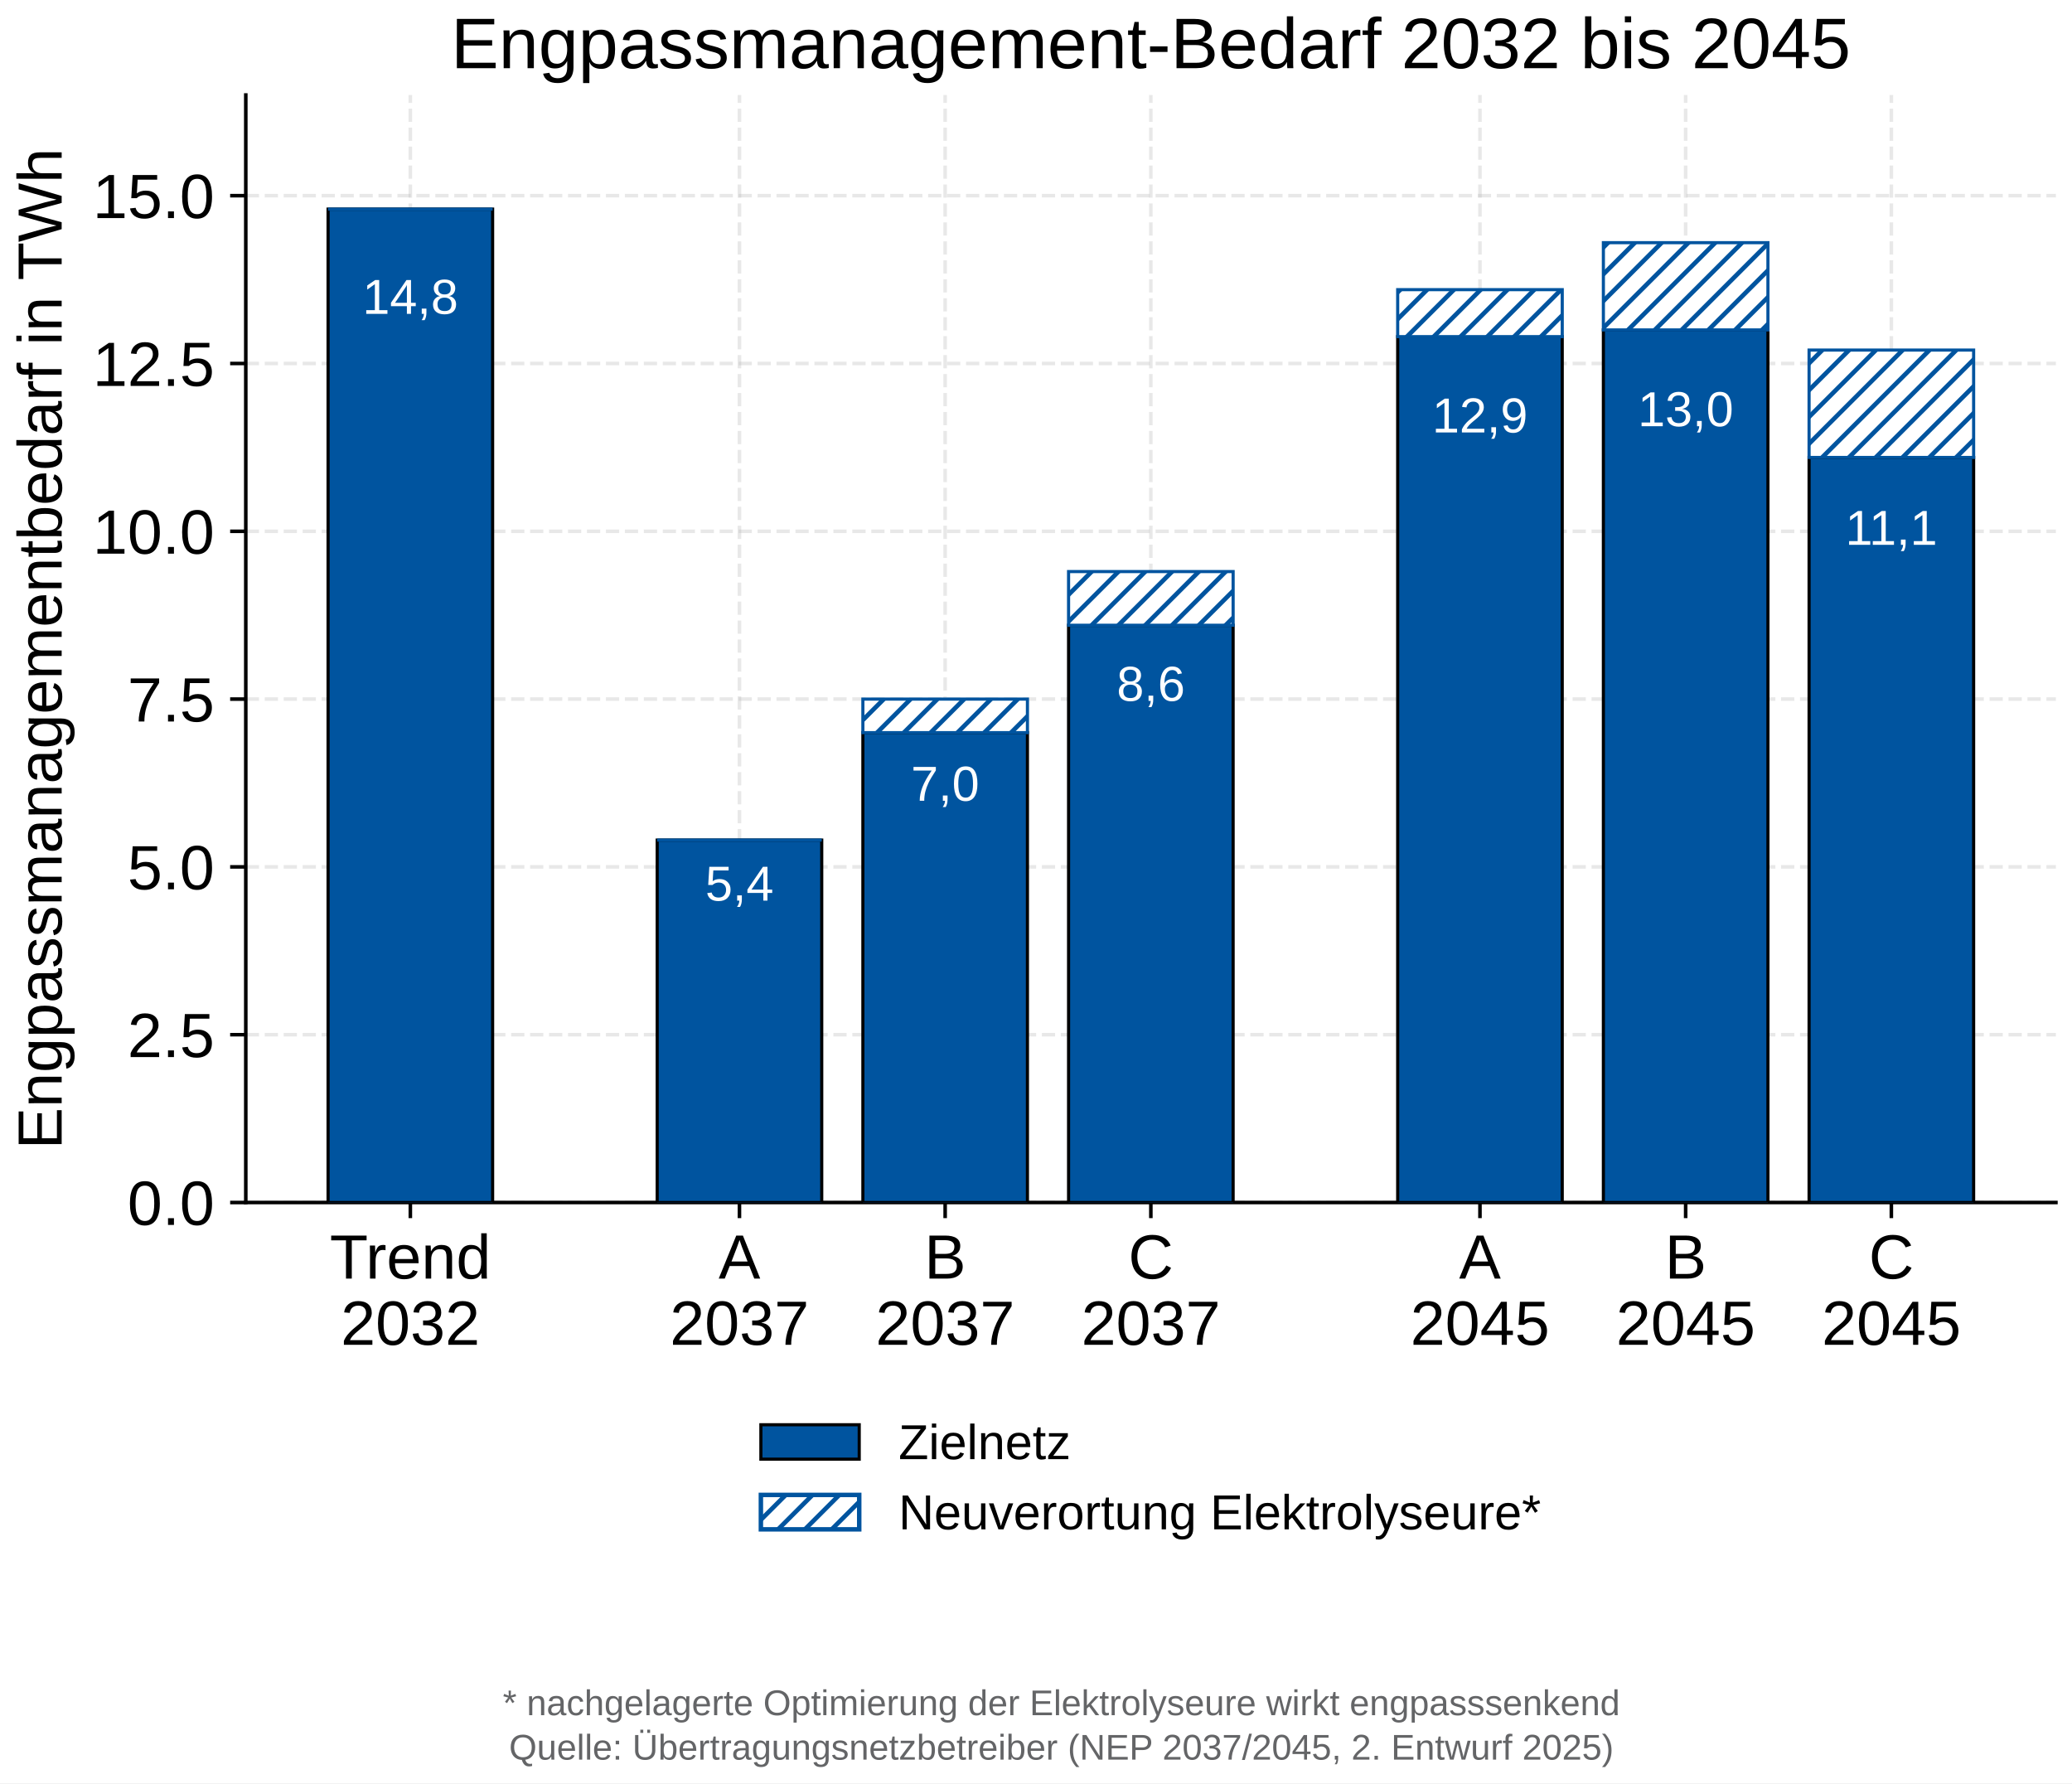
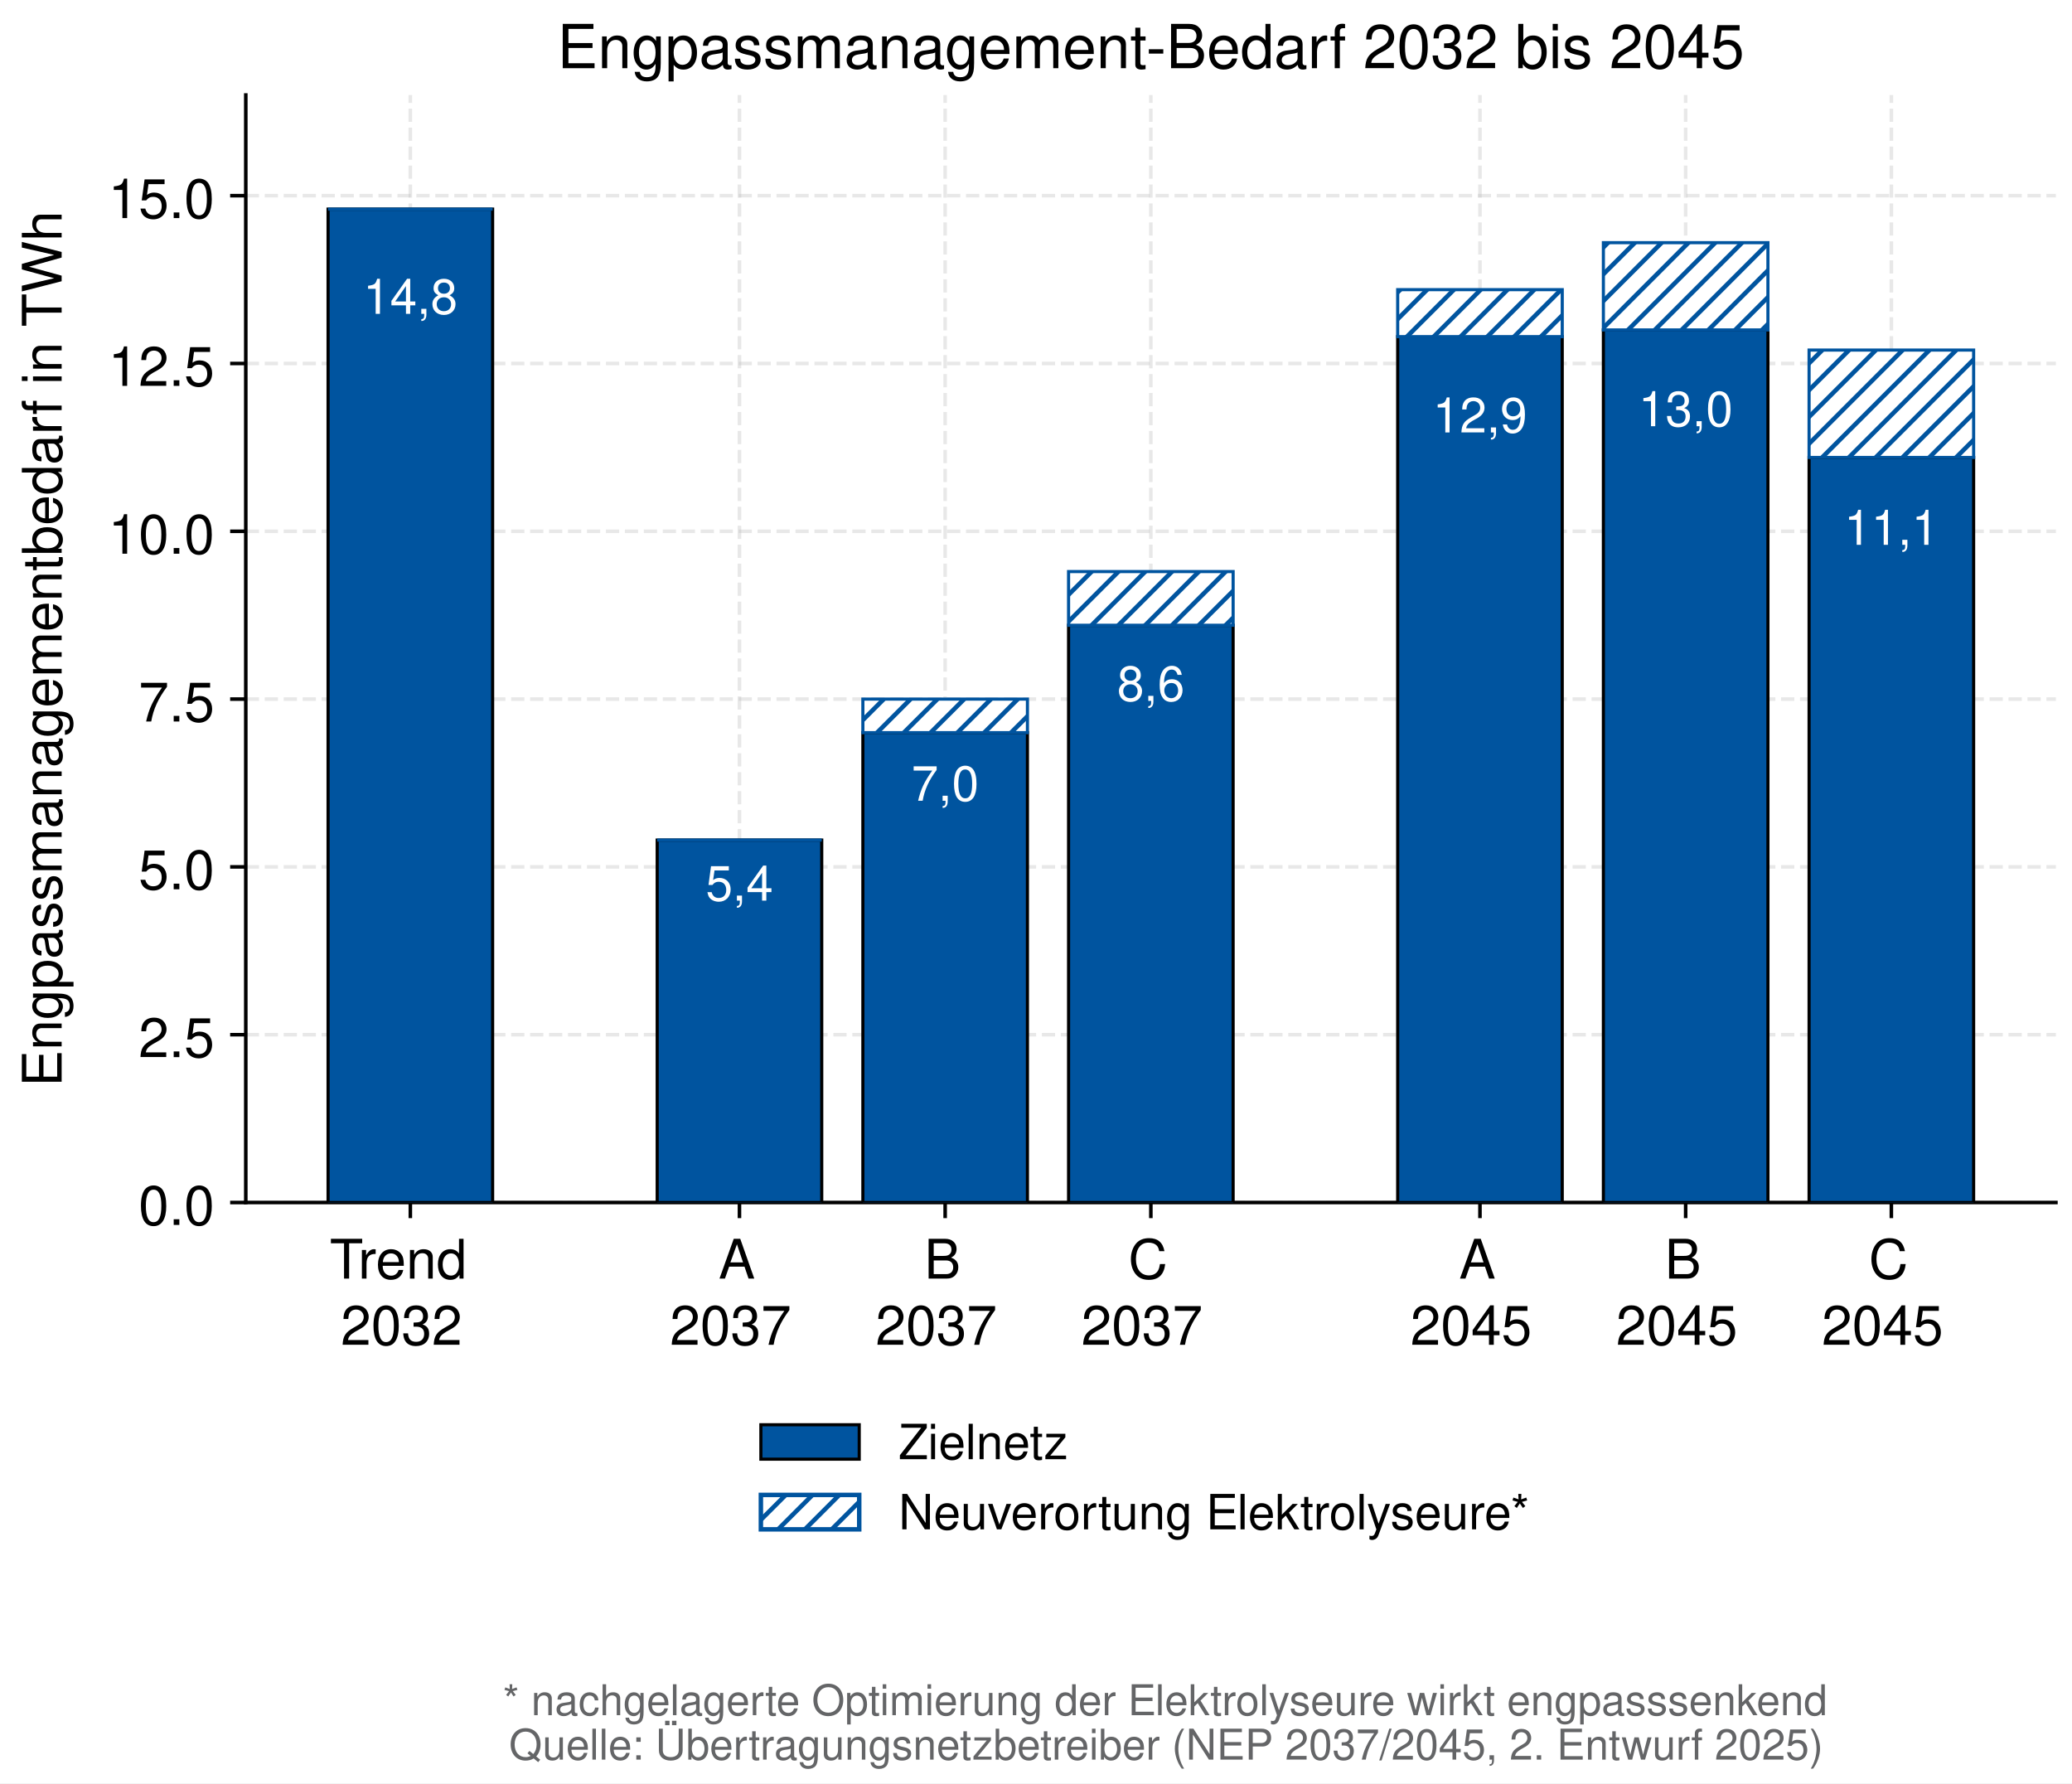
<svg xmlns="http://www.w3.org/2000/svg" xmlns:xlink="http://www.w3.org/1999/xlink" width="463.503pt" height="398.818pt" viewBox="0 0 463.503 398.818" version="1.1">
  <defs>
    <style type="text/css">*{stroke-linejoin: round; stroke-linecap: butt}</style>
  </defs>
  <g id="figure_1">
    <g id="patch_1">
      <path d="M 0 398.818  L 463.503 398.818  L 463.503 0  L 0 0  z " style="fill: #ffffff" />
    </g>
    <g id="axes_1">
      <g id="patch_2">
        <path d="M 54.983 268.934  L 459.903 268.934  L 459.903 21.247  L 54.983 21.247  z " style="fill: #ffffff" />
      </g>
      <g id="matplotlib.axis_1">
        <g id="xtick_1">
          <g id="line2d_1">
            <path d="M 91.794 268.934  L 91.794 21.247  " clip-path="url(#pac95b166a8)" style="fill: none; stroke-dasharray: 2.96,1.28; stroke-dashoffset: 0; stroke: #b0b0b0; stroke-opacity: 0.3; stroke-width: 0.8" />
          </g>
          <g id="line2d_2">
            <defs>
              <path id="m0a7186b1b6" d="M 0 0  L 0 3.5  " style="stroke: #000000; stroke-width: 0.8" />
            </defs>
            <g>
              <use xlink:href="#m0a7186b1b6" x="91.794" y="268.934" style="stroke: #000000; stroke-width: 0.8" />
            </g>
          </g>
          <g id="text_1">
-             <text style="font-size: 14px; font-family: 'Arial', 'Liberation Sans', 'DejaVu Sans', sans-serif" transform="translate(73.77263 285.9553)">Trend</text>
-             <text style="font-size: 14px; font-family: 'Arial', 'Liberation Sans', 'DejaVu Sans', sans-serif" transform="translate(76.22372 300.7629)">2032</text>
+             <text style="font-size: 12.218px; font-family: 'Helvetica', 'Nimbus Sans', 'Arial', sans-serif" transform="translate(73.77263 285.9553)">Trend</text>
+             <text style="font-size: 12.218px; font-family: 'Helvetica', 'Nimbus Sans', 'Arial', sans-serif" transform="translate(76.22372 300.7629)">2032</text>
          </g>
        </g>
        <g id="xtick_2">
          <g id="line2d_3">
            <path d="M 165.416 268.934  L 165.416 21.247  " clip-path="url(#pac95b166a8)" style="fill: none; stroke-dasharray: 2.96,1.28; stroke-dashoffset: 0; stroke: #b0b0b0; stroke-opacity: 0.3; stroke-width: 0.8" />
          </g>
          <g id="line2d_4">
            <g>
              <use xlink:href="#m0a7186b1b6" x="165.416" y="268.934" style="stroke: #000000; stroke-width: 0.8" />
            </g>
          </g>
          <g id="text_2">
-             <text style="font-size: 14px; font-family: 'Arial', 'Liberation Sans', 'DejaVu Sans', sans-serif" transform="translate(160.7469 285.9553)">A</text>
-             <text style="font-size: 14px; font-family: 'Arial', 'Liberation Sans', 'DejaVu Sans', sans-serif" transform="translate(149.8455 300.7629)">2037</text>
+             <text style="font-size: 12.218px; font-family: 'Helvetica', 'Nimbus Sans', 'Arial', sans-serif" transform="translate(160.7469 285.9553)">A</text>
+             <text style="font-size: 12.218px; font-family: 'Helvetica', 'Nimbus Sans', 'Arial', sans-serif" transform="translate(149.8455 300.7629)">2037</text>
          </g>
        </g>
        <g id="xtick_3">
          <g id="line2d_5">
            <path d="M 211.43 268.934  L 211.43 21.247  " clip-path="url(#pac95b166a8)" style="fill: none; stroke-dasharray: 2.96,1.28; stroke-dashoffset: 0; stroke: #b0b0b0; stroke-opacity: 0.3; stroke-width: 0.8" />
          </g>
          <g id="line2d_6">
            <g>
              <use xlink:href="#m0a7186b1b6" x="211.43" y="268.934" style="stroke: #000000; stroke-width: 0.8" />
            </g>
          </g>
          <g id="text_3">
-             <text style="font-size: 14px; font-family: 'Arial', 'Liberation Sans', 'DejaVu Sans', sans-serif" transform="translate(206.7606 285.9553)">B</text>
-             <text style="font-size: 14px; font-family: 'Arial', 'Liberation Sans', 'DejaVu Sans', sans-serif" transform="translate(195.8592 300.7629)">2037</text>
+             <text style="font-size: 12.218px; font-family: 'Helvetica', 'Nimbus Sans', 'Arial', sans-serif" transform="translate(206.7606 285.9553)">B</text>
+             <text style="font-size: 12.218px; font-family: 'Helvetica', 'Nimbus Sans', 'Arial', sans-serif" transform="translate(195.8592 300.7629)">2037</text>
          </g>
        </g>
        <g id="xtick_4">
          <g id="line2d_7">
            <path d="M 257.443 268.934  L 257.443 21.247  " clip-path="url(#pac95b166a8)" style="fill: none; stroke-dasharray: 2.96,1.28; stroke-dashoffset: 0; stroke: #b0b0b0; stroke-opacity: 0.3; stroke-width: 0.8" />
          </g>
          <g id="line2d_8">
            <g>
              <use xlink:href="#m0a7186b1b6" x="257.443" y="268.934" style="stroke: #000000; stroke-width: 0.8" />
            </g>
          </g>
          <g id="text_4">
-             <text style="font-size: 14px; font-family: 'Arial', 'Liberation Sans', 'DejaVu Sans', sans-serif" transform="translate(252.3881 285.9553)">C</text>
-             <text style="font-size: 14px; font-family: 'Arial', 'Liberation Sans', 'DejaVu Sans', sans-serif" transform="translate(241.8728 300.7629)">2037</text>
+             <text style="font-size: 12.218px; font-family: 'Helvetica', 'Nimbus Sans', 'Arial', sans-serif" transform="translate(252.3881 285.9553)">C</text>
+             <text style="font-size: 12.218px; font-family: 'Helvetica', 'Nimbus Sans', 'Arial', sans-serif" transform="translate(241.8728 300.7629)">2037</text>
          </g>
        </g>
        <g id="xtick_5">
          <g id="line2d_9">
            <path d="M 331.065 268.934  L 331.065 21.247  " clip-path="url(#pac95b166a8)" style="fill: none; stroke-dasharray: 2.96,1.28; stroke-dashoffset: 0; stroke: #b0b0b0; stroke-opacity: 0.3; stroke-width: 0.8" />
          </g>
          <g id="line2d_10">
            <g>
              <use xlink:href="#m0a7186b1b6" x="331.065" y="268.934" style="stroke: #000000; stroke-width: 0.8" />
            </g>
          </g>
          <g id="text_5">
-             <text style="font-size: 14px; font-family: 'Arial', 'Liberation Sans', 'DejaVu Sans', sans-serif" transform="translate(326.396 285.9553)">A</text>
-             <text style="font-size: 14px; font-family: 'Arial', 'Liberation Sans', 'DejaVu Sans', sans-serif" transform="translate(315.4946 300.7629)">2045</text>
+             <text style="font-size: 12.218px; font-family: 'Helvetica', 'Nimbus Sans', 'Arial', sans-serif" transform="translate(326.396 285.9553)">A</text>
+             <text style="font-size: 12.218px; font-family: 'Helvetica', 'Nimbus Sans', 'Arial', sans-serif" transform="translate(315.4946 300.7629)">2045</text>
          </g>
        </g>
        <g id="xtick_6">
          <g id="line2d_11">
            <path d="M 377.079 268.934  L 377.079 21.247  " clip-path="url(#pac95b166a8)" style="fill: none; stroke-dasharray: 2.96,1.28; stroke-dashoffset: 0; stroke: #b0b0b0; stroke-opacity: 0.3; stroke-width: 0.8" />
          </g>
          <g id="line2d_12">
            <g>
              <use xlink:href="#m0a7186b1b6" x="377.079" y="268.934" style="stroke: #000000; stroke-width: 0.8" />
            </g>
          </g>
          <g id="text_6">
-             <text style="font-size: 14px; font-family: 'Arial', 'Liberation Sans', 'DejaVu Sans', sans-serif" transform="translate(372.4097 285.9553)">B</text>
-             <text style="font-size: 14px; font-family: 'Arial', 'Liberation Sans', 'DejaVu Sans', sans-serif" transform="translate(361.5083 300.7629)">2045</text>
+             <text style="font-size: 12.218px; font-family: 'Helvetica', 'Nimbus Sans', 'Arial', sans-serif" transform="translate(372.4097 285.9553)">B</text>
+             <text style="font-size: 12.218px; font-family: 'Helvetica', 'Nimbus Sans', 'Arial', sans-serif" transform="translate(361.5083 300.7629)">2045</text>
          </g>
        </g>
        <g id="xtick_7">
          <g id="line2d_13">
            <path d="M 423.093 268.934  L 423.093 21.247  " clip-path="url(#pac95b166a8)" style="fill: none; stroke-dasharray: 2.96,1.28; stroke-dashoffset: 0; stroke: #b0b0b0; stroke-opacity: 0.3; stroke-width: 0.8" />
          </g>
          <g id="line2d_14">
            <g>
              <use xlink:href="#m0a7186b1b6" x="423.093" y="268.934" style="stroke: #000000; stroke-width: 0.8" />
            </g>
          </g>
          <g id="text_7">
-             <text style="font-size: 14px; font-family: 'Arial', 'Liberation Sans', 'DejaVu Sans', sans-serif" transform="translate(418.0372 285.9553)">C</text>
-             <text style="font-size: 14px; font-family: 'Arial', 'Liberation Sans', 'DejaVu Sans', sans-serif" transform="translate(407.5219 300.7629)">2045</text>
+             <text style="font-size: 12.218px; font-family: 'Helvetica', 'Nimbus Sans', 'Arial', sans-serif" transform="translate(418.0372 285.9553)">C</text>
+             <text style="font-size: 12.218px; font-family: 'Helvetica', 'Nimbus Sans', 'Arial', sans-serif" transform="translate(407.5219 300.7629)">2045</text>
          </g>
        </g>
      </g>
      <g id="matplotlib.axis_2">
        <g id="ytick_1">
          <g id="line2d_15">
            <path d="M 54.983 268.934  L 459.903 268.934  " clip-path="url(#pac95b166a8)" style="fill: none; stroke-dasharray: 2.96,1.28; stroke-dashoffset: 0; stroke: #b0b0b0; stroke-opacity: 0.3; stroke-width: 0.8" />
          </g>
          <g id="line2d_16">
            <defs>
              <path id="m43d8737e36" d="M 0 0  L -3.5 0  " style="stroke: #000000; stroke-width: 0.8" />
            </defs>
            <g>
              <use xlink:href="#m43d8737e36" x="54.983" y="268.934" style="stroke: #000000; stroke-width: 0.8" />
            </g>
          </g>
          <g id="text_8">
-             <text style="font-size: 14px; font-family: 'Arial', 'Liberation Sans', 'DejaVu Sans', sans-serif; text-anchor: end" x="47.983" y="273.945" transform="rotate(-0 47.98344 273.9448)">0.0</text>
+             <text style="font-size: 12.218px; font-family: 'Helvetica', 'Nimbus Sans', 'Arial', sans-serif; text-anchor: end" x="47.983" y="273.945" transform="rotate(-0 47.98344 273.9448)">0.0</text>
          </g>
        </g>
        <g id="ytick_2">
          <g id="line2d_17">
            <path d="M 54.983 231.406  L 459.903 231.406  " clip-path="url(#pac95b166a8)" style="fill: none; stroke-dasharray: 2.96,1.28; stroke-dashoffset: 0; stroke: #b0b0b0; stroke-opacity: 0.3; stroke-width: 0.8" />
          </g>
          <g id="line2d_18">
            <g>
              <use xlink:href="#m43d8737e36" x="54.983" y="231.406" style="stroke: #000000; stroke-width: 0.8" />
            </g>
          </g>
          <g id="text_9">
-             <text style="font-size: 14px; font-family: 'Arial', 'Liberation Sans', 'DejaVu Sans', sans-serif; text-anchor: end" x="47.983" y="236.417" transform="rotate(-0 47.98344 236.4165)">2.5</text>
+             <text style="font-size: 12.218px; font-family: 'Helvetica', 'Nimbus Sans', 'Arial', sans-serif; text-anchor: end" x="47.983" y="236.417" transform="rotate(-0 47.98344 236.4165)">2.5</text>
          </g>
        </g>
        <g id="ytick_3">
          <g id="line2d_19">
            <path d="M 54.983 193.878  L 459.903 193.878  " clip-path="url(#pac95b166a8)" style="fill: none; stroke-dasharray: 2.96,1.28; stroke-dashoffset: 0; stroke: #b0b0b0; stroke-opacity: 0.3; stroke-width: 0.8" />
          </g>
          <g id="line2d_20">
            <g>
              <use xlink:href="#m43d8737e36" x="54.983" y="193.878" style="stroke: #000000; stroke-width: 0.8" />
            </g>
          </g>
          <g id="text_10">
-             <text style="font-size: 14px; font-family: 'Arial', 'Liberation Sans', 'DejaVu Sans', sans-serif; text-anchor: end" x="47.983" y="198.888" transform="rotate(-0 47.98344 198.8882)">5.0</text>
+             <text style="font-size: 12.218px; font-family: 'Helvetica', 'Nimbus Sans', 'Arial', sans-serif; text-anchor: end" x="47.983" y="198.888" transform="rotate(-0 47.98344 198.8882)">5.0</text>
          </g>
        </g>
        <g id="ytick_4">
          <g id="line2d_21">
            <path d="M 54.983 156.349  L 459.903 156.349  " clip-path="url(#pac95b166a8)" style="fill: none; stroke-dasharray: 2.96,1.28; stroke-dashoffset: 0; stroke: #b0b0b0; stroke-opacity: 0.3; stroke-width: 0.8" />
          </g>
          <g id="line2d_22">
            <g>
              <use xlink:href="#m43d8737e36" x="54.983" y="156.349" style="stroke: #000000; stroke-width: 0.8" />
            </g>
          </g>
          <g id="text_11">
-             <text style="font-size: 14px; font-family: 'Arial', 'Liberation Sans', 'DejaVu Sans', sans-serif; text-anchor: end" x="47.983" y="161.36" transform="rotate(-0 47.98344 161.3599)">7.5</text>
+             <text style="font-size: 12.218px; font-family: 'Helvetica', 'Nimbus Sans', 'Arial', sans-serif; text-anchor: end" x="47.983" y="161.36" transform="rotate(-0 47.98344 161.3599)">7.5</text>
          </g>
        </g>
        <g id="ytick_5">
          <g id="line2d_23">
            <path d="M 54.983 118.821  L 459.903 118.821  " clip-path="url(#pac95b166a8)" style="fill: none; stroke-dasharray: 2.96,1.28; stroke-dashoffset: 0; stroke: #b0b0b0; stroke-opacity: 0.3; stroke-width: 0.8" />
          </g>
          <g id="line2d_24">
            <g>
              <use xlink:href="#m43d8737e36" x="54.983" y="118.821" style="stroke: #000000; stroke-width: 0.8" />
            </g>
          </g>
          <g id="text_12">
-             <text style="font-size: 14px; font-family: 'Arial', 'Liberation Sans', 'DejaVu Sans', sans-serif; text-anchor: end" x="47.983" y="123.832" transform="rotate(-0 47.98344 123.8316)">10.0</text>
+             <text style="font-size: 12.218px; font-family: 'Helvetica', 'Nimbus Sans', 'Arial', sans-serif; text-anchor: end" x="47.983" y="123.832" transform="rotate(-0 47.98344 123.8316)">10.0</text>
          </g>
        </g>
        <g id="ytick_6">
          <g id="line2d_25">
            <path d="M 54.983 81.293  L 459.903 81.293  " clip-path="url(#pac95b166a8)" style="fill: none; stroke-dasharray: 2.96,1.28; stroke-dashoffset: 0; stroke: #b0b0b0; stroke-opacity: 0.3; stroke-width: 0.8" />
          </g>
          <g id="line2d_26">
            <g>
              <use xlink:href="#m43d8737e36" x="54.983" y="81.293" style="stroke: #000000; stroke-width: 0.8" />
            </g>
          </g>
          <g id="text_13">
-             <text style="font-size: 14px; font-family: 'Arial', 'Liberation Sans', 'DejaVu Sans', sans-serif; text-anchor: end" x="47.983" y="86.303" transform="rotate(-0 47.98344 86.30327)">12.5</text>
+             <text style="font-size: 12.218px; font-family: 'Helvetica', 'Nimbus Sans', 'Arial', sans-serif; text-anchor: end" x="47.983" y="86.303" transform="rotate(-0 47.98344 86.30327)">12.5</text>
          </g>
        </g>
        <g id="ytick_7">
          <g id="line2d_27">
            <path d="M 54.983 43.764  L 459.903 43.764  " clip-path="url(#pac95b166a8)" style="fill: none; stroke-dasharray: 2.96,1.28; stroke-dashoffset: 0; stroke: #b0b0b0; stroke-opacity: 0.3; stroke-width: 0.8" />
          </g>
          <g id="line2d_28">
            <g>
              <use xlink:href="#m43d8737e36" x="54.983" y="43.764" style="stroke: #000000; stroke-width: 0.8" />
            </g>
          </g>
          <g id="text_14">
-             <text style="font-size: 14px; font-family: 'Arial', 'Liberation Sans', 'DejaVu Sans', sans-serif; text-anchor: end" x="47.983" y="48.775" transform="rotate(-0 47.98344 48.77496)">15.0</text>
+             <text style="font-size: 12.218px; font-family: 'Helvetica', 'Nimbus Sans', 'Arial', sans-serif; text-anchor: end" x="47.983" y="48.775" transform="rotate(-0 47.98344 48.77496)">15.0</text>
          </g>
        </g>
        <g id="text_15">
-           <text style="font-size: 14px; font-family: 'Arial', 'Liberation Sans', 'DejaVu Sans', sans-serif; text-anchor: middle" x="13.792" y="145.091" transform="rotate(-90 13.79156 145.0909)">Engpassmanagementbedarf in TWh</text>
+           <text style="font-size: 12.218px; font-family: 'Helvetica', 'Nimbus Sans', 'Arial', sans-serif; text-anchor: middle" x="13.792" y="145.091" transform="rotate(-90 13.79156 145.0909)">Engpassmanagementbedarf in TWh</text>
        </g>
      </g>
      <g id="patch_3">
        <path d="M 54.983 268.934  L 54.983 21.247  " style="fill: none; stroke: #000000; stroke-width: 0.8; stroke-linejoin: miter; stroke-linecap: square" />
      </g>
      <g id="patch_4">
        <path d="M 54.983 268.934  L 459.903 268.934  " style="fill: none; stroke: #000000; stroke-width: 0.8; stroke-linejoin: miter; stroke-linecap: square" />
      </g>
      <g id="patch_5">
        <path d="M 73.389 268.934  L 110.2 268.934  L 110.2 46.767  L 73.389 46.767  z " clip-path="url(#pac95b166a8)" style="fill: #00549f; stroke: #000000; stroke-width: 0.7; stroke-linejoin: miter" />
      </g>
      <g id="patch_6">
        <path d="M 147.011 268.934  L 183.822 268.934  L 183.822 187.873  L 147.011 187.873  z " clip-path="url(#pac95b166a8)" style="fill: #00549f; stroke: #000000; stroke-width: 0.7; stroke-linejoin: miter" />
      </g>
      <g id="patch_7">
        <path d="M 193.024 268.934  L 229.835 268.934  L 229.835 163.855  L 193.024 163.855  z " clip-path="url(#pac95b166a8)" style="fill: #00549f; stroke: #000000; stroke-width: 0.7; stroke-linejoin: miter" />
      </g>
      <g id="patch_8">
        <path d="M 239.038 268.934  L 275.849 268.934  L 275.849 139.837  L 239.038 139.837  z " clip-path="url(#pac95b166a8)" style="fill: #00549f; stroke: #000000; stroke-width: 0.7; stroke-linejoin: miter" />
      </g>
      <g id="patch_9">
        <path d="M 312.66 268.934  L 349.471 268.934  L 349.471 75.288  L 312.66 75.288  z " clip-path="url(#pac95b166a8)" style="fill: #00549f; stroke: #000000; stroke-width: 0.7; stroke-linejoin: miter" />
      </g>
      <g id="patch_10">
        <path d="M 358.673 268.934  L 395.484 268.934  L 395.484 73.787  L 358.673 73.787  z " clip-path="url(#pac95b166a8)" style="fill: #00549f; stroke: #000000; stroke-width: 0.7; stroke-linejoin: miter" />
      </g>
      <g id="patch_11">
        <path d="M 404.687 268.934  L 441.498 268.934  L 441.498 102.309  L 404.687 102.309  z " clip-path="url(#pac95b166a8)" style="fill: #00549f; stroke: #000000; stroke-width: 0.7; stroke-linejoin: miter" />
      </g>
      <g id="patch_12">
        <path d="M 73.389 46.767  L 110.2 46.767  L 110.2 46.767  L 73.389 46.767  z " clip-path="url(#pac95b166a8)" style="fill: url(#h8d0c86270a); stroke: #00549f; stroke-width: 0.7; stroke-linejoin: miter" />
      </g>
      <g id="patch_13">
        <path d="M 147.011 187.873  L 183.822 187.873  L 183.822 187.873  L 147.011 187.873  z " clip-path="url(#pac95b166a8)" style="fill: url(#h8d0c86270a); stroke: #00549f; stroke-width: 0.7; stroke-linejoin: miter" />
      </g>
      <g id="patch_14">
        <path d="M 193.024 163.855  L 229.835 163.855  L 229.835 156.349  L 193.024 156.349  z " clip-path="url(#pac95b166a8)" style="fill: url(#h8d0c86270a); stroke: #00549f; stroke-width: 0.7; stroke-linejoin: miter" />
      </g>
      <g id="patch_15">
        <path d="M 239.038 139.837  L 275.849 139.837  L 275.849 127.828  L 239.038 127.828  z " clip-path="url(#pac95b166a8)" style="fill: url(#h8d0c86270a); stroke: #00549f; stroke-width: 0.7; stroke-linejoin: miter" />
      </g>
      <g id="patch_16">
        <path d="M 312.66 75.288  L 349.471 75.288  L 349.471 64.78  L 312.66 64.78  z " clip-path="url(#pac95b166a8)" style="fill: url(#h8d0c86270a); stroke: #00549f; stroke-width: 0.7; stroke-linejoin: miter" />
      </g>
      <g id="patch_17">
        <path d="M 358.673 73.787  L 395.484 73.787  L 395.484 54.272  L 358.673 54.272  z " clip-path="url(#pac95b166a8)" style="fill: url(#h8d0c86270a); stroke: #00549f; stroke-width: 0.7; stroke-linejoin: miter" />
      </g>
      <g id="patch_18">
        <path d="M 404.687 102.309  L 441.498 102.309  L 441.498 78.291  L 404.687 78.291  z " clip-path="url(#pac95b166a8)" style="fill: url(#h8d0c86270a); stroke: #00549f; stroke-width: 0.7; stroke-linejoin: miter" />
      </g>
      <g id="text_16">
-         <text style="font-size: 16px; font-family: 'Arial', 'Liberation Sans', 'DejaVu Sans', sans-serif; text-anchor: middle" x="257.443" y="15.248" transform="rotate(-0 257.4434 15.2475)">Engpassmanagement-Bedarf 2032 bis 2045</text>
+         <text style="font-size: 13.575px; font-family: 'Helvetica', 'Nimbus Sans', 'Arial', sans-serif; text-anchor: middle" x="257.443" y="15.248" transform="rotate(-0 257.4434 15.2475)">Engpassmanagement-Bedarf 2032 bis 2045</text>
      </g>
      <g id="text_17">
-         <text style="font-size: 11px; font-family: 'Arial', 'Liberation Sans', 'DejaVu Sans', sans-serif; text-anchor: middle; fill: #ffffff" x="91.794" y="70.192" transform="rotate(-0 91.79435 70.19208)">14,8</text>
+         <text style="font-size: 10.86px; font-family: 'Helvetica', 'Nimbus Sans', 'Arial', sans-serif; text-anchor: middle; fill: #ffffff" x="91.794" y="70.192" transform="rotate(-0 91.79435 70.19208)">14,8</text>
      </g>
      <g id="text_18">
-         <text style="font-size: 11px; font-family: 'Arial', 'Liberation Sans', 'DejaVu Sans', sans-serif; text-anchor: middle; fill: #ffffff" x="165.416" y="201.421" transform="rotate(-0 165.4162 201.4211)">5,4</text>
+         <text style="font-size: 10.86px; font-family: 'Helvetica', 'Nimbus Sans', 'Arial', sans-serif; text-anchor: middle; fill: #ffffff" x="165.416" y="201.421" transform="rotate(-0 165.4162 201.4211)">5,4</text>
      </g>
      <g id="text_19">
-         <text style="font-size: 11px; font-family: 'Arial', 'Liberation Sans', 'DejaVu Sans', sans-serif; text-anchor: middle; fill: #ffffff" x="211.43" y="179.084" transform="rotate(-0 211.4298 179.0842)">7,0</text>
+         <text style="font-size: 10.86px; font-family: 'Helvetica', 'Nimbus Sans', 'Arial', sans-serif; text-anchor: middle; fill: #ffffff" x="211.43" y="179.084" transform="rotate(-0 211.4298 179.0842)">7,0</text>
      </g>
      <g id="text_20">
-         <text style="font-size: 11px; font-family: 'Arial', 'Liberation Sans', 'DejaVu Sans', sans-serif; text-anchor: middle; fill: #ffffff" x="257.443" y="156.747" transform="rotate(-0 257.4434 156.7474)">8,6</text>
+         <text style="font-size: 10.86px; font-family: 'Helvetica', 'Nimbus Sans', 'Arial', sans-serif; text-anchor: middle; fill: #ffffff" x="257.443" y="156.747" transform="rotate(-0 257.4434 156.7474)">8,6</text>
      </g>
      <g id="text_21">
-         <text style="font-size: 11px; font-family: 'Arial', 'Liberation Sans', 'DejaVu Sans', sans-serif; text-anchor: middle; fill: #ffffff" x="331.065" y="96.717" transform="rotate(-0 331.0653 96.7171)">12,9</text>
+         <text style="font-size: 10.86px; font-family: 'Helvetica', 'Nimbus Sans', 'Arial', sans-serif; text-anchor: middle; fill: #ffffff" x="331.065" y="96.717" transform="rotate(-0 331.0653 96.7171)">12,9</text>
      </g>
      <g id="text_22">
-         <text style="font-size: 11px; font-family: 'Arial', 'Liberation Sans', 'DejaVu Sans', sans-serif; text-anchor: middle; fill: #ffffff" x="377.079" y="95.321" transform="rotate(-0 377.0789 95.32104)">13,0</text>
+         <text style="font-size: 10.86px; font-family: 'Helvetica', 'Nimbus Sans', 'Arial', sans-serif; text-anchor: middle; fill: #ffffff" x="377.079" y="95.321" transform="rotate(-0 377.0789 95.32104)">13,0</text>
      </g>
      <g id="text_23">
-         <text style="font-size: 11px; font-family: 'Arial', 'Liberation Sans', 'DejaVu Sans', sans-serif; text-anchor: middle; fill: #ffffff" x="423.093" y="121.846" transform="rotate(-0 423.0925 121.8461)">11,1</text>
+         <text style="font-size: 10.86px; font-family: 'Helvetica', 'Nimbus Sans', 'Arial', sans-serif; text-anchor: middle; fill: #ffffff" x="423.093" y="121.846" transform="rotate(-0 423.0925 121.8461)">11,1</text>
      </g>
      <g id="legend_1">
        <g id="patch_19">
          <path d="M 168.007 348.747  L 346.88 348.747  Q 349.08 348.747 349.08 346.547  L 349.08 316.264  Q 349.08 314.064 346.88 314.064  L 168.007 314.064  Q 165.807 314.064 165.807 316.264  L 165.807 346.547  Q 165.807 348.747 168.007 348.747  L 168.007 348.747  z " style="fill: none; opacity: 0" />
        </g>
        <g id="patch_20">
          <path d="M 170.207 326.338  L 192.207 326.338  L 192.207 318.638  L 170.207 318.638  z " style="fill: #00549f; stroke: #000000; stroke-width: 0.7; stroke-linejoin: miter" />
        </g>
        <g id="text_24">
-           <text style="font-size: 11px; font-family: 'Arial', 'Liberation Sans', 'DejaVu Sans', sans-serif; text-anchor: start" x="201.007" y="326.338" transform="rotate(-0 201.0066 326.3379)">Zielnetz</text>
+           <text style="font-size: 10.86px; font-family: 'Helvetica', 'Nimbus Sans', 'Arial', sans-serif; text-anchor: start" x="201.007" y="326.338" transform="rotate(-0 201.0066 326.3379)">Zielnetz</text>
        </g>
        <g id="patch_21">
          <path d="M 170.207 342.032  L 192.207 342.032  L 192.207 334.332  L 170.207 334.332  z " style="fill: url(#h8d0c86270a); stroke: #00549f; stroke-linejoin: miter" />
        </g>
        <g id="text_25">
-           <text style="font-size: 11px; font-family: 'Arial', 'Liberation Sans', 'DejaVu Sans', sans-serif; text-anchor: start" x="201.007" y="342.032" transform="rotate(-0 201.0066 342.0318)">Neuverortung Elektrolyseure*</text>
+           <text style="font-size: 10.86px; font-family: 'Helvetica', 'Nimbus Sans', 'Arial', sans-serif; text-anchor: start" x="201.007" y="342.032" transform="rotate(-0 201.0066 342.0318)">Neuverortung Elektrolyseure*</text>
        </g>
      </g>
    </g>
    <g id="text_26">
-       <text style="font-size: 8px; font-family: 'Arial', 'Liberation Sans', 'DejaVu Sans', sans-serif; fill: #646567" transform="translate(112.4747 383.5933)">* nachgelagerte Optimierung der Elektrolyseure wirkt engpasssenkend</text>
-       <text style="font-size: 8px; font-family: 'Arial', 'Liberation Sans', 'DejaVu Sans', sans-serif; fill: #646567" transform="translate(113.8734 393.5345)">Quelle: Übertragungsnetzbetreiber (NEP 2037/2045, 2. Entwurf 2025)</text>
+       <text style="font-size: 9.503px; font-family: 'Helvetica', 'Nimbus Sans', 'Arial', sans-serif; fill: #646567" transform="translate(112.4747 383.5933)">* nachgelagerte Optimierung der Elektrolyseure wirkt engpasssenkend</text>
+       <text style="font-size: 9.503px; font-family: 'Helvetica', 'Nimbus Sans', 'Arial', sans-serif; fill: #646567" transform="translate(113.8734 393.5345)">Quelle: Übertragungsnetzbetreiber (NEP 2037/2045, 2. Entwurf 2025)</text>
    </g>
  </g>
  <defs>
    <clipPath id="pac95b166a8">
      <rect x="54.983" y="21.247" width="404.92" height="247.687" />
    </clipPath>
  </defs>
  <defs>
    <pattern id="h8d0c86270a" patternUnits="userSpaceOnUse" x="0" y="0" width="72" height="72">
      <rect x="0" y="0" width="73" height="73" fill="#ffffff" />
      <path d="M -36 36  L 36 -36  M -33 39  L 39 -33  M -30 42  L 42 -30  M -27 45  L 45 -27  M -24 48  L 48 -24  M -21 51  L 51 -21  M -18 54  L 54 -18  M -15 57  L 57 -15  M -12 60  L 60 -12  M -9 63  L 63 -9  M -6 66  L 66 -6  M -3 69  L 69 -3  M 0 72  L 72 0  M 3 75  L 75 3  M 6 78  L 78 6  M 9 81  L 81 9  M 12 84  L 84 12  M 15 87  L 87 15  M 18 90  L 90 18  M 21 93  L 93 21  M 24 96  L 96 24  M 27 99  L 99 27  M 30 102  L 102 30  M 33 105  L 105 33  M 36 108  L 108 36  " style="fill: #00549f; stroke: #00549f; stroke-width: 1.0; stroke-linecap: butt; stroke-linejoin: miter" />
    </pattern>
  </defs>
</svg>
